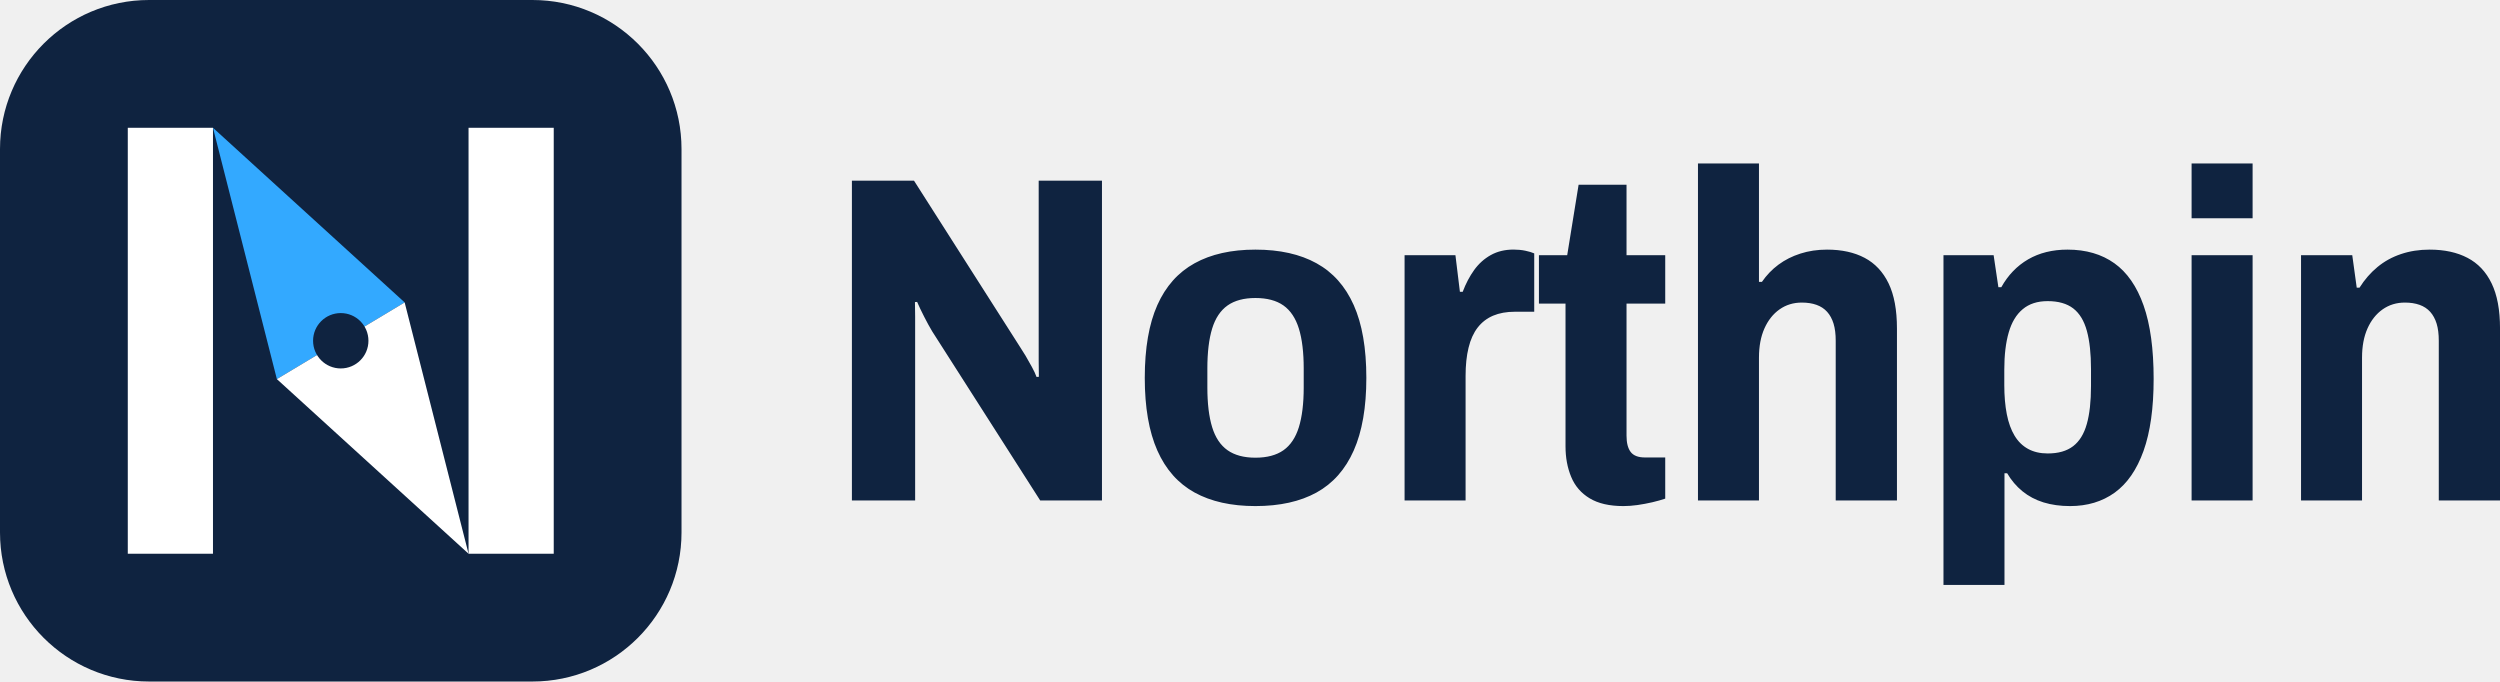
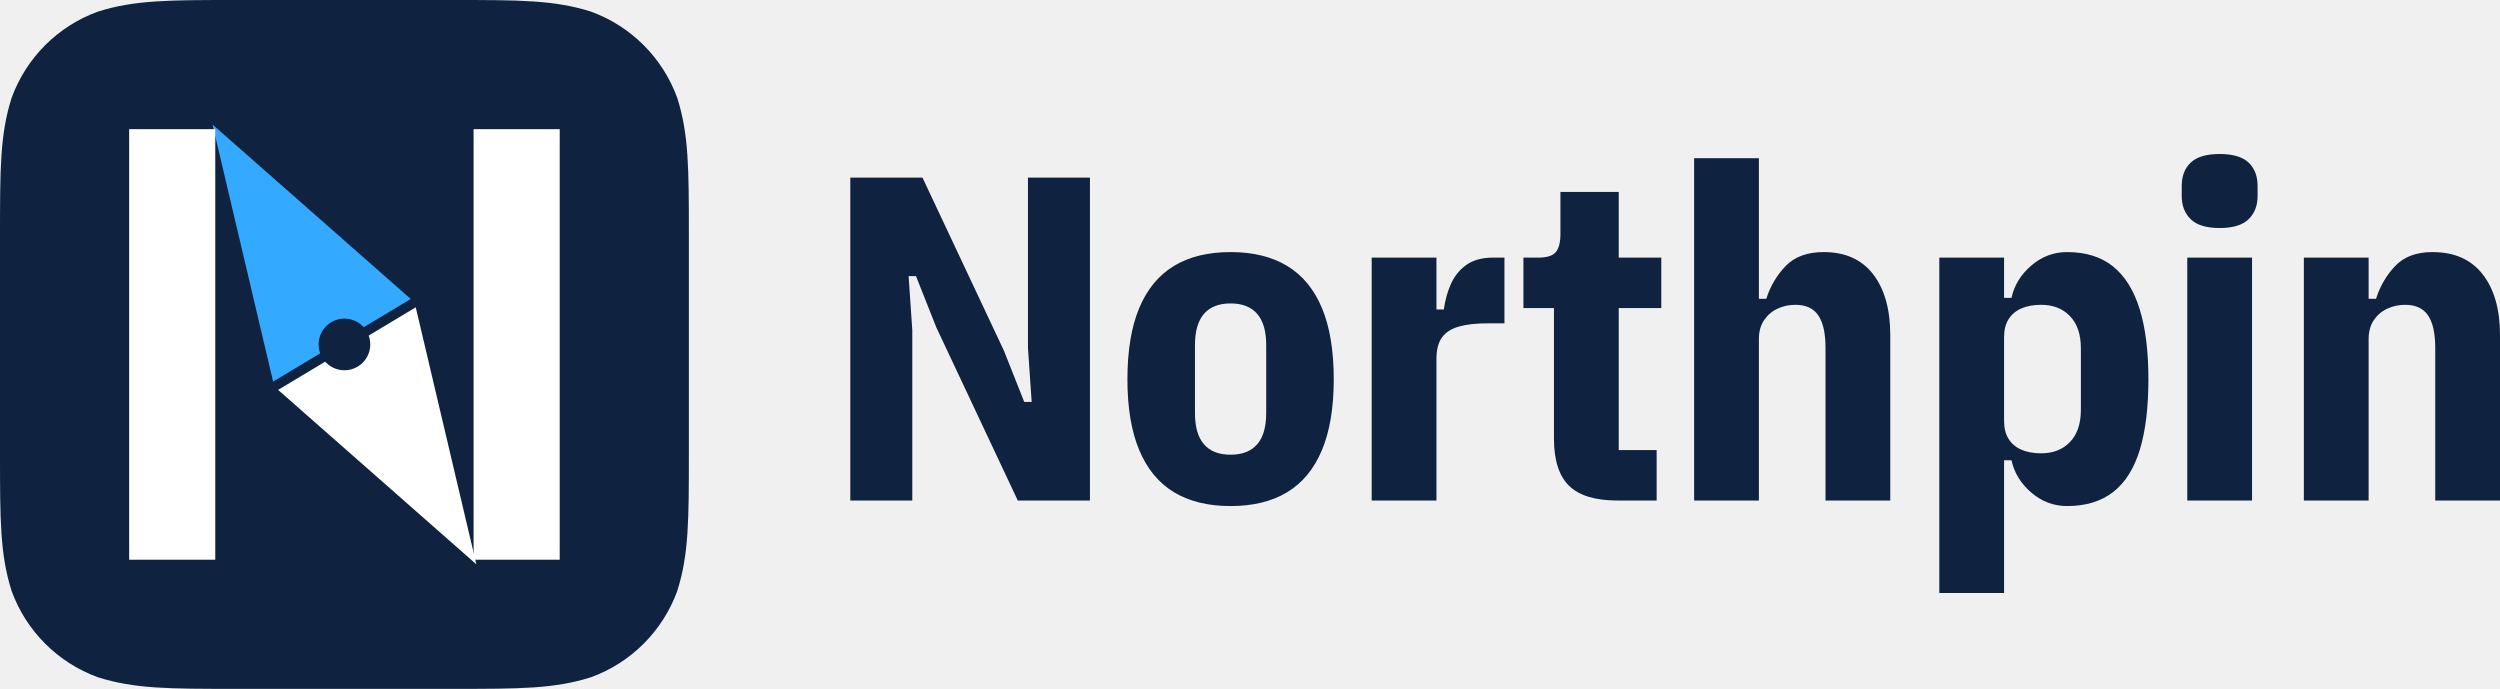
- <svg xmlns="http://www.w3.org/2000/svg" viewBox="0 0 234.77 64" width="939.08" height="256" role="img" aria-label="Northpin">
-   <rect width="64" height="64" rx="14" fill="#0F2340" />
+ <svg xmlns="http://www.w3.org/2000/svg" viewBox="0 0 232.266 64" width="929.064" height="256" role="img" aria-label="Northpin">
+   <path d="M22.013 0H41.987C48.326 0 51.495 0 54.906 1.079C58.631 2.434 61.566 5.369 62.921 9.094C64 12.505 64 15.674 64 22.013V41.987C64 48.326 64 51.495 62.921 54.906C61.566 58.631 58.631 61.566 54.906 62.921C51.495 64 48.326 64 41.987 64H22.013C15.674 64 12.505 64 9.094 62.921C5.369 61.566 2.434 58.631 1.079 54.906C0 51.495 0 48.326 0 41.987V22.013C0 15.674 0 12.505 1.079 9.094C2.434 5.369 5.369 2.434 9.094 1.079C12.505 0 15.674 0 22.013 0Z" fill="#0F2340" />
+   <path d="M19.743 11.571 38.162 27.778 25.375 35.45Z" fill="#33A9FF" />
+   <path d="M44.257 52.429 25.838 36.222 38.625 28.55Z" fill="#FFFFFF" />
  <path d="M12 12h8v40h-8ZM44 12h8v40h-8Z" fill="#FFFFFF" />
-   <path d="M20 12 38 28.4 26 35.6Z" fill="#33A9FF" />
-   <path d="M44 52 26 35.6 38 28.4Z" fill="#FFFFFF" />
-   <circle cx="32" cy="32" r="2.6" fill="#0F2340" />
-   <path transform="translate(77.07 47) scale(0.043732)" fill="#0F2340" d="M67 0V-686.7H200.4L427.7 -330.2Q432.6 -323 439.8 -311Q446.9 -299 453.6 -286.6Q460.3 -274.3 463.5 -265.3L468.5 -265.6Q468.1 -283.5 468.1 -300.5Q468.1 -317.5 468.1 -330.2V-686.7H604V0H471.4L239.4 -363.2Q231.3 -376.7 222 -395Q212.7 -413.2 207.1 -426.4L202.4 -426.1Q202.8 -411.2 202.8 -394.5Q202.8 -377.7 202.8 -363.2V0ZM933.5 12Q855.8 12 802.9 -17.1Q749.9 -46.3 722.9 -107.3Q695.9 -168.4 695.9 -263.2Q695.9 -359 722.9 -419.6Q749.9 -480.2 802.9 -509.4Q855.8 -538.7 933.5 -538.7Q1011.8 -538.7 1064.7 -509.4Q1117.6 -480.2 1144.6 -419.6Q1171.7 -359 1171.7 -263.2Q1171.7 -168.4 1144.6 -107.3Q1117.6 -46.3 1064.7 -17.1Q1011.8 12 933.5 12ZM933.5 -91.9Q970.9 -91.9 993.7 -107.9Q1016.4 -123.9 1026.8 -157.4Q1037.2 -191 1037.2 -242.9V-283.4Q1037.2 -335.6 1026.8 -369.2Q1016.4 -402.7 993.7 -418.8Q970.9 -434.8 933.5 -434.8Q896.5 -434.8 873.7 -418.8Q850.9 -402.7 840.6 -369.2Q830.3 -335.6 830.3 -283.4V-242.9Q830.3 -191 840.6 -157.4Q850.9 -123.9 873.7 -107.9Q896.5 -91.9 933.5 -91.9ZM1253.8 0V-526.7H1363L1372.6 -448.1H1378.6Q1388.6 -474.6 1403.2 -494.9Q1417.8 -515.2 1438.9 -527Q1460 -538.8 1487.8 -538.8Q1501.5 -538.8 1513.3 -536.3Q1525.1 -533.8 1532.2 -530.6V-405.3H1490.4Q1463.9 -405.3 1444 -396.9Q1424.1 -388.5 1410.8 -371.4Q1397.5 -354.2 1391.2 -328.2Q1384.8 -302.2 1384.8 -267.5V0ZM1723.8 12Q1678.7 12 1651.2 -4.7Q1623.7 -21.3 1611.6 -50.6Q1599.4 -79.8 1599.4 -116.2V-422.8H1542.3V-526.7H1603L1627.5 -678.1H1730.4V-526.7H1813.5V-422.8H1730.4V-139Q1730.4 -116 1739.3 -104.2Q1748.3 -92.4 1769.9 -92.4H1813.5V-4Q1801.1 0.2 1785.4 3.9Q1769.7 7.5 1753.7 9.8Q1737.8 12 1723.8 12ZM1883.8 0V-723.7H2014.8V-469.4H2021.1Q2036.1 -491.2 2056.8 -506.5Q2077.5 -521.8 2103.8 -530.2Q2130.1 -538.7 2161 -538.7Q2208.4 -538.7 2241.8 -521Q2275.2 -503.3 2293.2 -466.1Q2311.1 -428.9 2311.1 -369.3V0H2179.6V-343.1Q2179.6 -364.5 2175 -379.7Q2170.3 -394.9 2161.2 -405.1Q2152.1 -415.2 2138.4 -420.1Q2124.6 -425 2106.8 -425Q2079.8 -425 2059 -410.4Q2038.2 -395.7 2026.5 -369.4Q2014.8 -343.1 2014.8 -306.8V0ZM2411 181.3V-526.7H2518.7L2528.9 -458H2535.2Q2556.8 -496.8 2592.8 -517.8Q2628.9 -538.7 2677.4 -538.7Q2736.9 -538.7 2778 -509.4Q2819.1 -480.1 2840.7 -418.8Q2862.3 -357.6 2862.3 -261.2Q2862.3 -167.1 2840.6 -106.5Q2818.9 -45.9 2778.7 -16.9Q2738.6 12 2682.8 12Q2651.6 12 2625.8 4.1Q2600.1 -3.9 2580.6 -19.8Q2561.1 -35.7 2547.8 -58.4H2542V181.3ZM2634.9 -101Q2669 -101 2689.4 -116.6Q2709.8 -132.2 2718.8 -164.3Q2727.8 -196.3 2727.8 -245.8V-282.3Q2727.8 -331.9 2718.9 -364.3Q2710 -396.7 2689.7 -412.4Q2669.3 -428.1 2634.7 -428.1Q2601.8 -428.1 2581.2 -410.8Q2560.5 -393.6 2551.1 -360.8Q2541.6 -328.1 2541.6 -280.8V-248.3Q2541.6 -212.7 2547 -185.2Q2552.4 -157.8 2563.7 -139.1Q2575 -120.4 2592.8 -110.7Q2610.5 -101 2634.9 -101ZM2943.8 -606.1V-723.7H3074.8V-606.1ZM2943.8 0V-526.7H3074.8V0ZM3178.8 0V-526.7H3288.8L3298.4 -457H3304.4Q3320.8 -483.1 3342.9 -501.3Q3365 -519.6 3393.3 -529.1Q3421.5 -538.7 3454.9 -538.7Q3502.7 -538.7 3536.4 -521Q3570.2 -503.3 3588.1 -466.1Q3606.1 -428.9 3606.1 -369.3V0H3474.6V-343.1Q3474.6 -364.5 3470 -379.7Q3465.3 -394.9 3456.2 -405.1Q3447.1 -415.2 3433.4 -420.1Q3419.6 -425 3401.8 -425Q3374.8 -425 3354 -410.4Q3333.2 -395.7 3321.5 -369.4Q3309.8 -343.1 3309.8 -306.8V0Z" />
+   <circle cx="32" cy="32" r="2.4" fill="#0F2340" />
+   <path transform="translate(76.077 46.5) scale(0.04298)" fill="#0F2340" d="M430 0 254 -374 210 -485H194L202 -368V0H68V-698H224L400 -324L444 -213H460L452 -330V-698H586V0ZM890 12Q817 12 767.5 -18Q718 -48 692.5 -109Q667 -170 667 -262Q667 -355 692.5 -416Q718 -477 767.5 -507Q817 -537 890 -537Q963 -537 1012.5 -507Q1062 -477 1087.5 -416Q1113 -355 1113 -262Q1113 -170 1087.5 -109Q1062 -48 1012.5 -18Q963 12 890 12ZM890 -99Q928 -99 947.5 -121.5Q967 -144 967 -189V-336Q967 -381 947.5 -403.5Q928 -426 890 -426Q852 -426 832.5 -403.5Q813 -381 813 -336V-189Q813 -144 832.5 -121.5Q852 -99 890 -99ZM1335 0H1195V-525H1335V-413H1351Q1355 -443 1366.5 -468.5Q1378 -494 1400 -509.5Q1422 -525 1457 -525H1482V-383H1446Q1408 -383 1383.5 -376Q1359 -369 1347 -352.5Q1335 -336 1335 -306ZM1811 0H1726Q1654 0 1621.5 -32Q1589 -64 1589 -134V-416H1523V-525H1555Q1583 -525 1593 -537Q1603 -549 1603 -576V-667H1729V-525H1821V-416H1729V-109H1811ZM1892 0V-740H2032V-436H2048Q2061 -477 2090 -507Q2119 -537 2172 -537Q2242 -537 2279 -489Q2316 -441 2316 -357V0H2176V-330Q2176 -377 2160.5 -400Q2145 -423 2111 -423Q2090 -423 2072 -414.5Q2054 -406 2043 -389.5Q2032 -373 2032 -349V0ZM2422 200V-525H2562V-438H2578Q2587 -479 2621 -508Q2655 -537 2698 -537Q2759 -537 2797.5 -506Q2836 -475 2855 -414Q2874 -353 2874 -262Q2874 -171 2855.5 -110Q2837 -49 2798 -18.5Q2759 12 2698 12Q2655 12 2621 -17Q2587 -46 2578 -87H2562V200ZM2642 -102Q2681 -102 2704.5 -126.5Q2728 -151 2728 -196V-329Q2728 -374 2704.5 -398.5Q2681 -423 2642 -423Q2617 -423 2599 -415Q2581 -407 2571.5 -391.5Q2562 -376 2562 -353V-172Q2562 -149 2571.5 -133.5Q2581 -118 2599 -110Q2617 -102 2642 -102ZM3028 -589Q2985 -589 2965.5 -608Q2946 -627 2946 -658V-680Q2946 -712 2965.5 -730.5Q2985 -749 3028 -749Q3071 -749 3090.5 -730.5Q3110 -712 3110 -680V-658Q3110 -627 3090.5 -608Q3071 -589 3028 -589ZM2958 0V-525H3098V0ZM3350 0H3210V-525H3350V-436H3366Q3379 -477 3407.5 -507Q3436 -537 3488 -537Q3559 -537 3596.5 -489Q3634 -441 3634 -357V0H3494V-330Q3494 -377 3478.5 -400Q3463 -423 3429 -423Q3408 -423 3390 -414.5Q3372 -406 3361 -389.5Q3350 -373 3350 -349Z" />
</svg>
